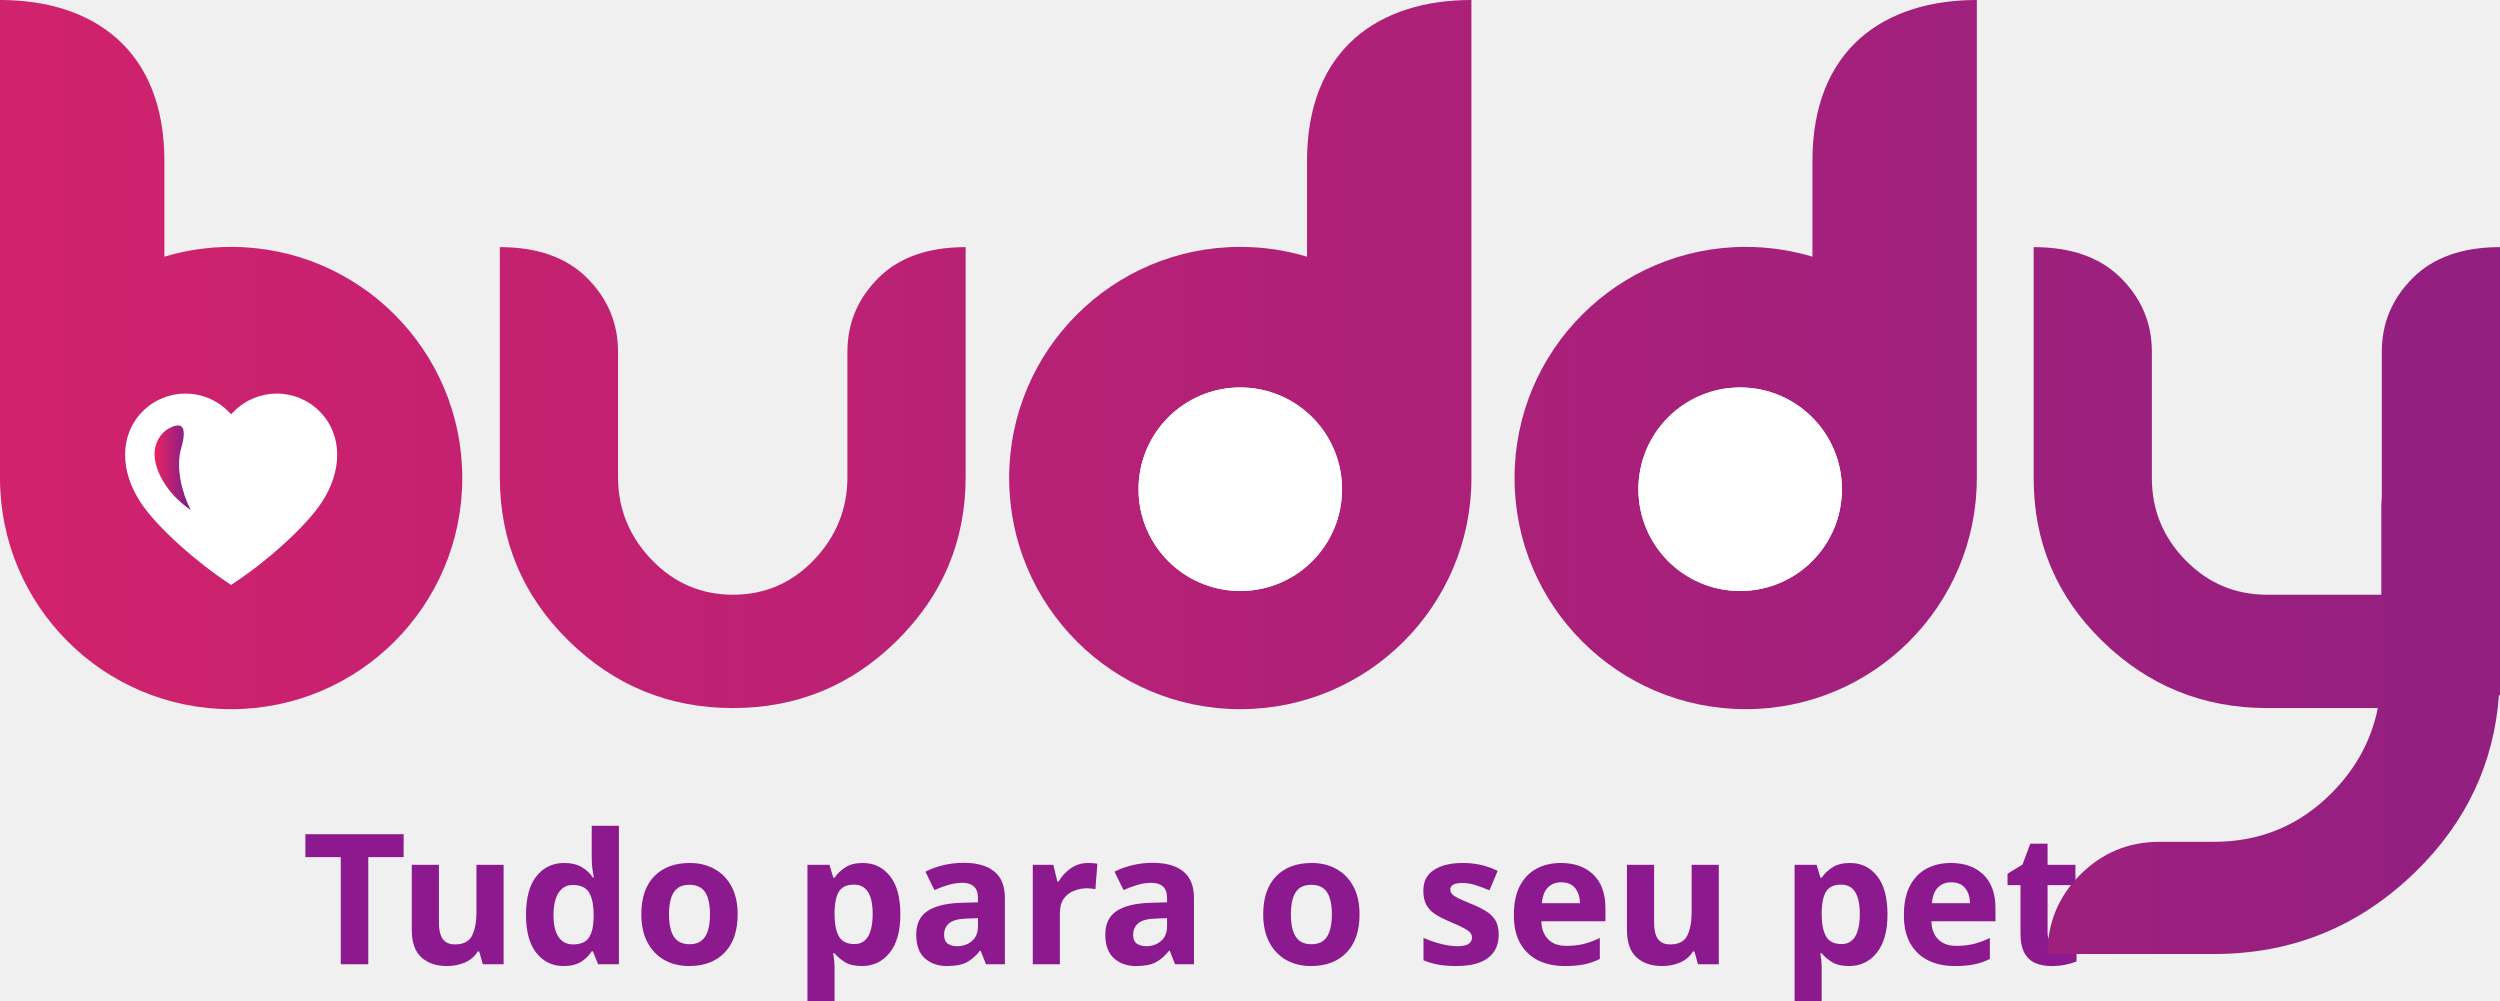
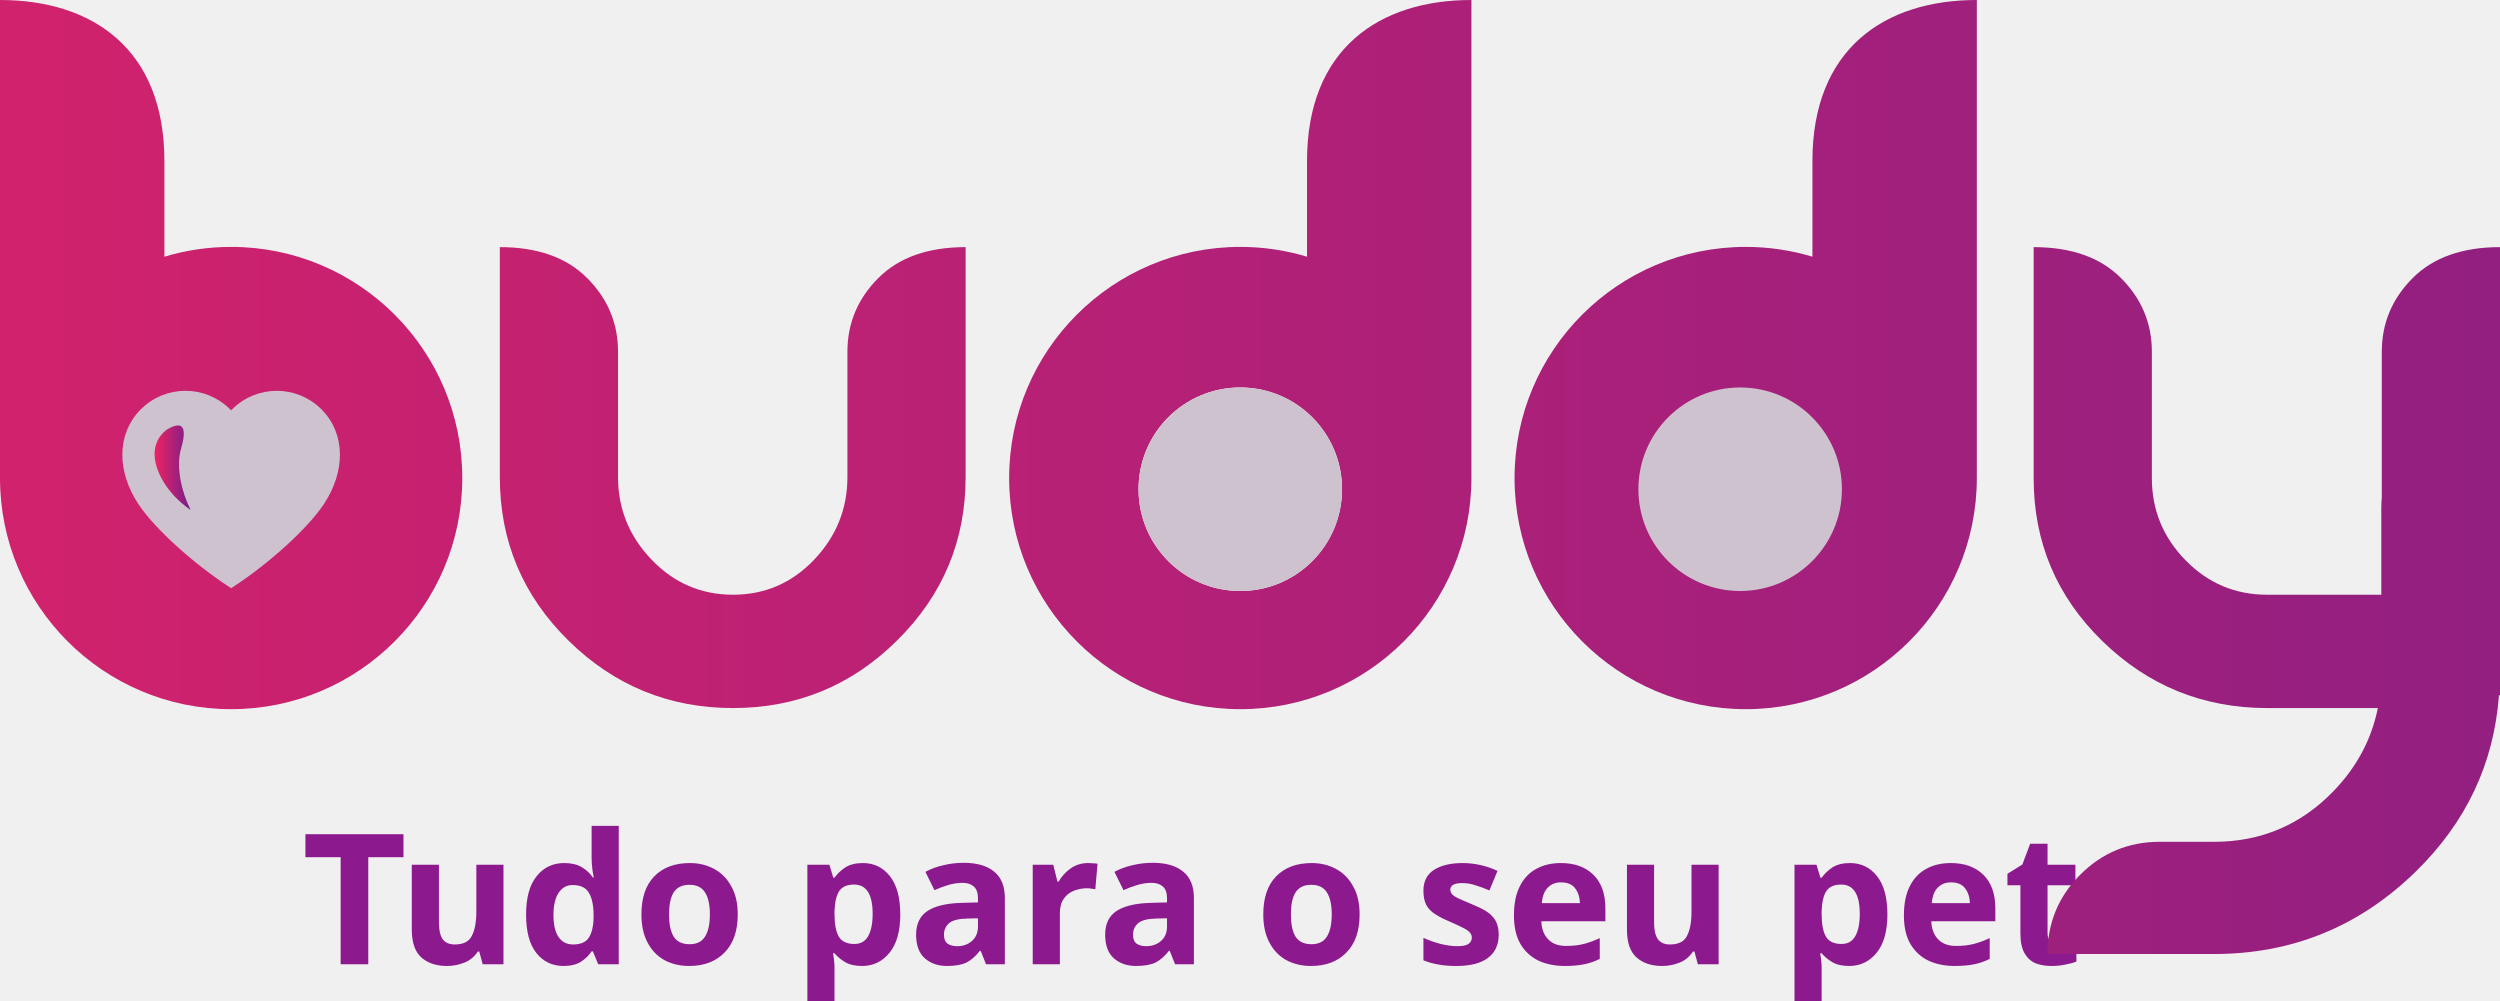
<svg xmlns="http://www.w3.org/2000/svg" xmlns:xlink="http://www.w3.org/1999/xlink" width="159.772mm" height="63.965mm" viewBox="0 0 159.772 63.965" version="1.1" id="svg8">
  <defs id="defs2">
    <linearGradient id="linearGradient42" spreadMethod="pad" gradientTransform="matrix(863.5016,0,0,-863.5016,-14.30576,316.8383)" gradientUnits="userSpaceOnUse" y2="0" x2="1" y1="0" x1="0">
      <stop id="stop36" offset="0" style="stop-opacity:1;stop-color:#ee2363" />
      <stop id="stop38" offset="0.981" style="stop-opacity:1;stop-color:#781e8a" />
      <stop id="stop40" offset="1" style="stop-opacity:1;stop-color:#781e8a" />
    </linearGradient>
    <clipPath id="clipPath52" clipPathUnits="userSpaceOnUse">
      <path id="path50" d="M 0,595.28 H 841.89 V 0 H 0 Z" />
    </clipPath>
    <linearGradient id="linearGradient76" spreadMethod="pad" gradientTransform="matrix(863.5016,0,0,-863.5016,-12.30576,316.8383)" gradientUnits="userSpaceOnUse" y2="0" x2="1" y1="0" x1="0">
      <stop id="stop70" offset="0" style="stop-opacity:1;stop-color:#ee2363" />
      <stop id="stop72" offset="0.981" style="stop-opacity:1;stop-color:#781e8a" />
      <stop id="stop74" offset="1" style="stop-opacity:1;stop-color:#781e8a" />
    </linearGradient>
    <linearGradient id="linearGradient142" spreadMethod="pad" gradientTransform="matrix(6.536789,0,0,-6.536789,221.4927,303.4697)" gradientUnits="userSpaceOnUse" y2="0" x2="1" y1="0" x1="0">
      <stop id="stop136" offset="0" style="stop-opacity:1;stop-color:#ee2363" />
      <stop id="stop138" offset="0.981" style="stop-opacity:1;stop-color:#781e8a" />
      <stop id="stop140" offset="1" style="stop-opacity:1;stop-color:#781e8a" />
    </linearGradient>
    <clipPath id="clipPath152" clipPathUnits="userSpaceOnUse">
      <path id="path150" d="M 0,595.28 H 841.89 V 0 H 0 Z" />
    </clipPath>
    <clipPath id="clipPath164" clipPathUnits="userSpaceOnUse">
      <path id="path162" d="m 490.307,299.559 c 0,-10.181 8.253,-18.435 18.435,-18.435 v 0 c 10.182,0 18.435,8.254 18.435,18.435 v 0 c 0,10.181 -8.253,18.435 -18.435,18.435 v 0 c -10.182,0 -18.435,-8.254 -18.435,-18.435" />
    </clipPath>
    <clipPath id="clipPath174" clipPathUnits="userSpaceOnUse">
      <path id="path172" d="M 0,595.28 H 841.89 V 0 H 0 Z" />
    </clipPath>
    <clipPath id="clipPath186" clipPathUnits="userSpaceOnUse">
      <path id="path184" d="m 399.75,299.559 c 0,-10.181 8.253,-18.435 18.435,-18.435 v 0 c 10.182,0 18.435,8.254 18.435,18.435 v 0 c 0,10.181 -8.253,18.435 -18.435,18.435 v 0 c -10.182,0 -18.435,-8.254 -18.435,-18.435" />
    </clipPath>
    <linearGradient id="linearGradient208" spreadMethod="pad" gradientTransform="matrix(863.5016,0,0,-863.5016,-9.305761,316.8383)" gradientUnits="userSpaceOnUse" y2="0" x2="1" y1="0" x1="0">
      <stop id="stop202" offset="0" style="stop-opacity:1;stop-color:#ee2363" />
      <stop id="stop204" offset="0.981" style="stop-opacity:1;stop-color:#781e8a" />
      <stop id="stop206" offset="1" style="stop-opacity:1;stop-color:#781e8a" />
    </linearGradient>
    <linearGradient xlink:href="#linearGradient76" id="linearGradient289" gradientUnits="userSpaceOnUse" gradientTransform="matrix(863.5016,0,0,-863.5016,-12.30576,316.8383)" x1="0" y1="0" x2="1" y2="0" spreadMethod="pad" />
    <linearGradient xlink:href="#linearGradient76" id="linearGradient291" gradientUnits="userSpaceOnUse" gradientTransform="matrix(863.5016,0,0,-863.5016,-12.30576,316.8383)" x1="0" y1="0" x2="1" y2="0" spreadMethod="pad" />
    <linearGradient xlink:href="#linearGradient76" id="linearGradient293" gradientUnits="userSpaceOnUse" gradientTransform="matrix(863.5016,0,0,-863.5016,-12.30576,316.8383)" x1="0" y1="0" x2="1" y2="0" spreadMethod="pad" />
  </defs>
  <g id="layer1" transform="translate(-22.16757,-92.66022)">
-     <g transform="matrix(0.3527778,0,0,-0.3527778,-46.09352,229.6043)" id="g18">
-       <text id="text22" style="font-variant:normal;font-weight:bold;font-stretch:normal;font-size:33px;font-family:Champagne;-inkscape-font-specification:Champagne;writing-mode:lr-tb;fill:#8d198f;fill-opacity:1;fill-rule:nonzero;stroke:none" transform="matrix(1,0,0,-1,248.165,213.5078)">
-         <tspan id="tspan20" y="0" x="0 14.936 31.007 50.807 70.475 79.319 98.921 118.721 128.555 148.355 157.199 176.867 185.711 198.086 216.599 232.67 241.514 261.116 279.629">Tudo para o seu pet</tspan>
-       </text>
-       <g id="g24">
-         <g id="g26">
-           <g id="g32">
-             <g id="g34">
-               <path id="path44" style="fill:url(#linearGradient42);stroke:none" d="m 193.496,301.605 v -0.018 c 0,-23.125 18.747,-41.871 41.873,-41.871 v 0 c 23.126,0 41.873,18.746 41.873,41.871 v 0 c 0,23.127 -18.747,41.873 -41.873,41.873 v 0 c -4.204,0 -8.261,-0.622 -12.09,-1.775 v 0 17.338 c 0,20.325 -13.066,29.165 -29.783,29.165 v 0 z" />
-             </g>
+     <text style="font-variant:normal;font-weight:bold;font-stretch:normal;font-size:11.642px;font-family:Champagne;-inkscape-font-specification:Champagne;writing-mode:lr-tb;fill:#8d198f;fill-opacity:1;fill-rule:nonzero;stroke:none;stroke-width:0.353;stroke-opacity:1;" id="text22" x="41.454" y="154.284">
+       <tspan x="41.454 46.723 52.392 59.377 66.316 69.435 76.351 83.336 86.805 93.79 96.91 103.848 106.968 111.334 117.865 123.534 126.654 133.569 140.1" y="154.284" id="tspan20" style="stroke-width:0.353;stroke:none;stroke-opacity:1;">Tudo para o seu pet</tspan>
+     </text>
+     <g id="g24" transform="matrix(0.3527778,0,0,-0.3527778,-46.09352,229.6043)">
+       <g id="g26">
+         <g id="g32">
+           <g id="g34">
+             <path d="m 193.496,301.605 v -0.018 c 0,-23.125 18.747,-41.871 41.873,-41.871 v 0 c 23.126,0 41.873,18.746 41.873,41.871 v 0 c 0,23.127 -18.747,41.873 -41.873,41.873 v 0 c -4.204,0 -8.261,-0.622 -12.09,-1.775 v 0 17.338 c 0,20.325 -13.066,29.165 -29.783,29.165 v 0 z" style="fill:url(#linearGradient42);stroke:none" id="path44" />
          </g>
        </g>
      </g>
-       <g id="g46">
-         <g clip-path="url(#clipPath52)" id="g48">
-           <g transform="translate(251.7707,297.1692)" id="g54">
-             <path id="path56" style="fill:#ffffff;fill-opacity:1;fill-rule:evenodd;stroke:none" d="m 0,0 c -2.994,-4.53 -10.178,-10.9 -16.402,-14.94 -6.224,4.04 -13.407,10.41 -16.401,14.94 -3.747,5.666 -3.869,12.252 0.4,16.519 4.27,4.268 11.19,4.268 15.458,0 l 0.543,-0.544 0.544,0.544 c 4.268,4.268 11.188,4.268 15.458,0 C 3.869,12.252 3.747,5.666 0,0" />
+     </g>
+     <g id="g46" transform="matrix(0.3527778,0,0,-0.3527778,-46.09352,229.6043)" style="stroke:#cfc2cf;stroke-opacity:1;fill:#cfc2cf;fill-opacity:1">
+       <g id="g48" clip-path="url(#clipPath52)" style="stroke:#cfc2cf;stroke-opacity:1;fill:#cfc2cf;fill-opacity:1">
+         <g id="g54" transform="translate(251.7707,297.1692)" style="stroke:#cfc2cf;stroke-opacity:1;fill:#cfc2cf;fill-opacity:1">
+           <path d="m 0,0 c -2.994,-4.53 -10.178,-10.9 -16.402,-14.94 -6.224,4.04 -13.407,10.41 -16.401,14.94 -3.747,5.666 -3.869,12.252 0.4,16.519 4.27,4.268 11.19,4.268 15.458,0 l 0.543,-0.544 0.544,0.544 c 4.268,4.268 11.188,4.268 15.458,0 C 3.869,12.252 3.747,5.666 0,0" style="fill:#cfc2cf;fill-opacity:1;fill-rule:evenodd;stroke:#cfc2cf;stroke-opacity:1" id="path56" />
+         </g>
+       </g>
+     </g>
+     <g id="g58" transform="matrix(0.3527778,0,0,-0.3527778,-46.09352,229.6043)">
+       <g id="g60">
+         <g id="g66">
+           <g id="g68">
+             <path d="m 430.275,359.023 v -17.338 c -3.829,1.153 -7.886,1.775 -12.09,1.775 v 0 c -23.126,0 -41.873,-18.746 -41.873,-41.873 v 0 c 0,-23.125 18.747,-41.871 41.873,-41.871 v 0 c 23.125,0 41.872,18.746 41.872,41.871 v 0 0.018 86.583 c -16.716,0 -29.782,-8.84 -29.782,-29.165" style="fill:url(#linearGradient289);stroke:none" id="path78" />
          </g>
        </g>
      </g>
-       <g id="g58">
-         <g id="g60">
-           <g id="g66">
-             <g id="g68">
-               <path id="path78" style="fill:url(#linearGradient289);stroke:none" d="m 430.275,359.023 v -17.338 c -3.829,1.153 -7.886,1.775 -12.09,1.775 v 0 c -23.126,0 -41.873,-18.746 -41.873,-41.873 v 0 c 0,-23.125 18.747,-41.871 41.873,-41.871 v 0 c 23.125,0 41.872,18.746 41.872,41.871 v 0 0.018 86.583 c -16.716,0 -29.782,-8.84 -29.782,-29.165" />
-             </g>
+     </g>
+     <g id="g80" transform="matrix(0.3527778,0,0,-0.3527778,-46.09352,229.6043)">
+       <g id="g82">
+         <g id="g88">
+           <g id="g90">
+             <path d="m 521.833,359.023 v -17.338 c -3.829,1.153 -7.886,1.775 -12.091,1.775 v 0 c -23.126,0 -41.872,-18.746 -41.872,-41.873 v 0 c 0,-23.125 18.746,-41.871 41.872,-41.871 v 0 c 23.126,0 41.873,18.746 41.873,41.871 v 0 0.018 86.583 c -16.716,0 -29.782,-8.84 -29.782,-29.165" style="fill:url(#linearGradient291);stroke:none" id="path100" />
          </g>
        </g>
      </g>
-       <g id="g80">
-         <g id="g82">
-           <g id="g88">
-             <g id="g90">
-               <path id="path100" style="fill:url(#linearGradient291);stroke:none" d="m 521.833,359.023 v -17.338 c -3.829,1.153 -7.886,1.775 -12.091,1.775 v 0 c -23.126,0 -41.872,-18.746 -41.872,-41.873 v 0 c 0,-23.125 18.746,-41.871 41.872,-41.871 v 0 c 23.126,0 41.873,18.746 41.873,41.871 v 0 0.018 86.583 c -16.716,0 -29.782,-8.84 -29.782,-29.165" />
-             </g>
+     </g>
+     <g id="g102" transform="matrix(0.3527778,0,0,-0.3527778,-46.09352,229.6043)">
+       <g id="g104">
+         <g id="g110">
+           <g id="g112">
+             <path d="m 352.613,337.819 c -3.734,-3.733 -5.6,-8.187 -5.6,-13.36 v 0 -22.693 c 0,-5.763 -2.014,-10.756 -6.041,-14.981 v 0 c -4.028,-4.225 -8.925,-6.336 -14.687,-6.336 v 0 c -5.764,0 -10.676,2.111 -14.736,6.336 v 0 c -4.06,4.225 -6.091,9.218 -6.091,14.981 v 0 22.693 c 0,5.173 -1.866,9.627 -5.6,13.36 v 0 c -3.732,3.734 -9.004,5.6 -15.815,5.6 v 0 -41.653 c 0,-11.592 4.141,-21.465 12.427,-29.619 v 0 c 8.284,-8.153 18.222,-12.23 29.815,-12.23 v 0 c 11.592,0 21.514,4.093 29.766,12.28 v 0 c 8.252,8.185 12.377,18.041 12.377,29.569 v 0 41.653 c -6.812,0 -12.082,-1.866 -15.815,-5.6" style="fill:url(#linearGradient293);stroke:none" id="path122" />
          </g>
        </g>
      </g>
-       <g id="g102">
-         <g id="g104">
-           <g id="g110">
-             <g id="g112">
-               <path id="path122" style="fill:url(#linearGradient293);stroke:none" d="m 352.613,337.819 c -3.734,-3.733 -5.6,-8.187 -5.6,-13.36 v 0 -22.693 c 0,-5.763 -2.014,-10.756 -6.041,-14.981 v 0 c -4.028,-4.225 -8.925,-6.336 -14.687,-6.336 v 0 c -5.764,0 -10.676,2.111 -14.736,6.336 v 0 c -4.06,4.225 -6.091,9.218 -6.091,14.981 v 0 22.693 c 0,5.173 -1.866,9.627 -5.6,13.36 v 0 c -3.732,3.734 -9.004,5.6 -15.815,5.6 v 0 -41.653 c 0,-11.592 4.141,-21.465 12.427,-29.619 v 0 c 8.284,-8.153 18.222,-12.23 29.815,-12.23 v 0 c 11.592,0 21.514,4.093 29.766,12.28 v 0 c 8.252,8.185 12.377,18.041 12.377,29.569 v 0 41.653 c -6.812,0 -12.082,-1.866 -15.815,-5.6" />
-             </g>
+     </g>
+     <g id="g124" transform="matrix(0.3527778,0,0,-0.3527778,-46.09352,229.6043)">
+       <g id="g126">
+         <g id="g132">
+           <g id="g134">
+             <path d="m 223.898,310.465 c 0,0 -3.709,-2.1 -1.916,-7.187 v 0 c 1.565,-4.435 5.428,-7.079 6.047,-7.459 v 0 c -1.616,3.149 -2.705,7.79 -1.732,11.086 v 0 c 0.869,2.95 0.54,4.215 -0.576,4.215 v 0 c -0.476,0 -1.094,-0.229 -1.823,-0.655" style="fill:url(#linearGradient142);stroke:none" id="path144" />
          </g>
        </g>
      </g>
-       <g id="g124">
-         <g id="g126">
-           <g id="g132">
-             <g id="g134">
-               <path id="path144" style="fill:url(#linearGradient142);stroke:none" d="m 223.898,310.465 c 0,0 -3.709,-2.1 -1.916,-7.187 v 0 c 1.565,-4.435 5.428,-7.079 6.047,-7.459 v 0 c -1.616,3.149 -2.705,7.79 -1.732,11.086 v 0 c 0.869,2.95 0.54,4.215 -0.576,4.215 v 0 c -0.476,0 -1.094,-0.229 -1.823,-0.655" />
-             </g>
-           </g>
+     </g>
+     <g id="g146" transform="matrix(0.3527778,0,0,-0.3527778,-46.09352,229.6043)" style="fill:#cfc2cf;fill-opacity:1">
+       <g id="g148" clip-path="url(#clipPath152)" style="fill:#cfc2cf;fill-opacity:1">
+         <g id="g154" transform="translate(527.1769,299.5588)" style="fill:#cfc2cf;fill-opacity:1">
+           <path d="m 0,0 c 0,-10.181 -8.253,-18.435 -18.435,-18.435 -10.181,0 -18.434,8.254 -18.434,18.435 0,10.182 8.253,18.435 18.434,18.435 C -8.253,18.435 0,10.182 0,0" style="fill:#cfc2cf;fill-opacity:1;fill-rule:nonzero;stroke:none" id="path156" />
        </g>
      </g>
-       <g id="g146">
-         <g clip-path="url(#clipPath152)" id="g148">
-           <g transform="translate(527.1769,299.5588)" id="g154">
-             <path id="path156" style="fill:#ffffff;fill-opacity:1;fill-rule:nonzero;stroke:none" d="m 0,0 c 0,-10.181 -8.253,-18.435 -18.435,-18.435 -10.181,0 -18.434,8.254 -18.434,18.435 0,10.182 8.253,18.435 18.434,18.435 C -8.253,18.435 0,10.182 0,0" />
-           </g>
+     </g>
+     <g id="g158" transform="matrix(0.3527778,0,0,-0.3527778,-46.09352,229.6043)" style="fill:#cfc2cf;fill-opacity:0">
+       <g id="g160" clip-path="url(#clipPath164)" style="fill:#cfc2cf;fill-opacity:0">
+         <path d="M 851.195,6.665 H -12.306 v 620.347 h 863.501 z" style="fill:#cfc2cf;fill-opacity:0;fill-rule:evenodd;stroke:none" id="path166" />
+       </g>
+     </g>
+     <g id="g168" transform="matrix(0.3527778,0,0,-0.3527778,-46.09352,229.6043)">
+       <g id="g170" clip-path="url(#clipPath174)">
+         <g id="g176" transform="translate(436.6193,299.5588)">
+           <path d="m 0,0 c 0,-10.181 -8.253,-18.435 -18.435,-18.435 -10.181,0 -18.434,8.254 -18.434,18.435 0,10.182 8.253,18.435 18.434,18.435 C -8.253,18.435 0,10.182 0,0" style="fill:#ffffff;fill-opacity:1;fill-rule:nonzero;stroke:none" id="path178" />
        </g>
      </g>
-       <g id="g158">
-         <g clip-path="url(#clipPath164)" id="g160">
-           <path id="path166" style="fill:#ffffff;fill-opacity:1;fill-rule:evenodd;stroke:none" d="M 851.195,6.665 H -12.306 v 620.347 h 863.501 z" />
-         </g>
+     </g>
+     <g id="g180" transform="matrix(0.3527778,0,0,-0.3527778,-46.09352,229.6043)" style="fill:#cfc2cf;fill-opacity:1">
+       <g id="g182" clip-path="url(#clipPath186)" style="fill:#cfc2cf;fill-opacity:1">
+         <path d="M 851.195,6.665 H -12.306 v 620.347 h 863.501 z" style="fill:#cfc2cf;fill-opacity:1;fill-rule:evenodd;stroke:none" id="path188" />
      </g>
-       <g id="g168">
-         <g clip-path="url(#clipPath174)" id="g170">
-           <g transform="translate(436.6193,299.5588)" id="g176">
-             <path id="path178" style="fill:#ffffff;fill-opacity:1;fill-rule:nonzero;stroke:none" d="m 0,0 c 0,-10.181 -8.253,-18.435 -18.435,-18.435 -10.181,0 -18.434,8.254 -18.434,18.435 0,10.182 8.253,18.435 18.434,18.435 C -8.253,18.435 0,10.182 0,0" />
-           </g>
-         </g>
-       </g>
-       <g id="g180">
-         <g clip-path="url(#clipPath186)" id="g182">
-           <path id="path188" style="fill:#ffffff;fill-opacity:1;fill-rule:evenodd;stroke:none" d="M 851.195,6.665 H -12.306 v 620.347 h 863.501 z" />
-         </g>
-       </g>
-       <g id="g190">
-         <g id="g192">
-           <g id="g198">
-             <g id="g200">
-               <path id="path210" style="fill:url(#linearGradient208);stroke:none" d="m 630.579,337.819 c -3.734,-3.733 -5.6,-8.187 -5.6,-13.36 v 0 -26.332 c -0.055,-0.646 -0.09,-1.301 -0.09,-1.969 v 0 -15.709 h -20.688 c -5.778,0 -10.7,2.078 -14.771,6.238 v 0 c -4.071,4.158 -6.105,9.119 -6.105,14.883 v 0 22.889 c 0,5.173 -1.866,9.627 -5.599,13.36 v 0 c -3.733,3.734 -9.005,5.6 -15.816,5.6 v 0 -41.849 c 0,-11.593 4.147,-21.433 12.446,-29.521 v 0 c 8.298,-8.089 18.252,-12.132 29.862,-12.132 v 0 h 20.044 c -1.147,-5.727 -3.873,-10.8 -8.194,-15.216 v 0 c -5.882,-6.008 -13.04,-9.013 -21.478,-9.013 v 0 h -9.844 c -5.625,0 -10.419,-1.98 -14.383,-5.944 v 0 c -3.962,-3.963 -5.944,-8.757 -5.944,-14.382 v 0 h 30.171 c 14.147,0 26.314,4.963 36.499,14.893 v 0 c 9.175,8.946 14.205,19.613 15.114,31.986 v 0 c 0.064,-0.002 0.127,0.001 0.19,-0.004 v 0 81.182 c -6.811,0 -12.082,-1.866 -15.814,-5.6" />
-             </g>
+     </g>
+     <g id="g190" transform="matrix(0.3527778,0,0,-0.3527778,-46.09352,229.6043)">
+       <g id="g192">
+         <g id="g198">
+           <g id="g200">
+             <path d="m 630.579,337.819 c -3.734,-3.733 -5.6,-8.187 -5.6,-13.36 v 0 -26.332 c -0.055,-0.646 -0.09,-1.301 -0.09,-1.969 v 0 -15.709 h -20.688 c -5.778,0 -10.7,2.078 -14.771,6.238 v 0 c -4.071,4.158 -6.105,9.119 -6.105,14.883 v 0 22.889 c 0,5.173 -1.866,9.627 -5.599,13.36 v 0 c -3.733,3.734 -9.005,5.6 -15.816,5.6 v 0 -41.849 c 0,-11.593 4.147,-21.433 12.446,-29.521 v 0 c 8.298,-8.089 18.252,-12.132 29.862,-12.132 v 0 h 20.044 c -1.147,-5.727 -3.873,-10.8 -8.194,-15.216 v 0 c -5.882,-6.008 -13.04,-9.013 -21.478,-9.013 v 0 h -9.844 c -5.625,0 -10.419,-1.98 -14.383,-5.944 v 0 c -3.962,-3.963 -5.944,-8.757 -5.944,-14.382 v 0 h 30.171 c 14.147,0 26.314,4.963 36.499,14.893 v 0 c 9.175,8.946 14.205,19.613 15.114,31.986 v 0 c 0.064,-0.002 0.127,0.001 0.19,-0.004 v 0 81.182 c -6.811,0 -12.082,-1.866 -15.814,-5.6" style="fill:url(#linearGradient208);stroke:none" id="path210" />
          </g>
        </g>
      </g>
    </g>
  </g>
</svg>
